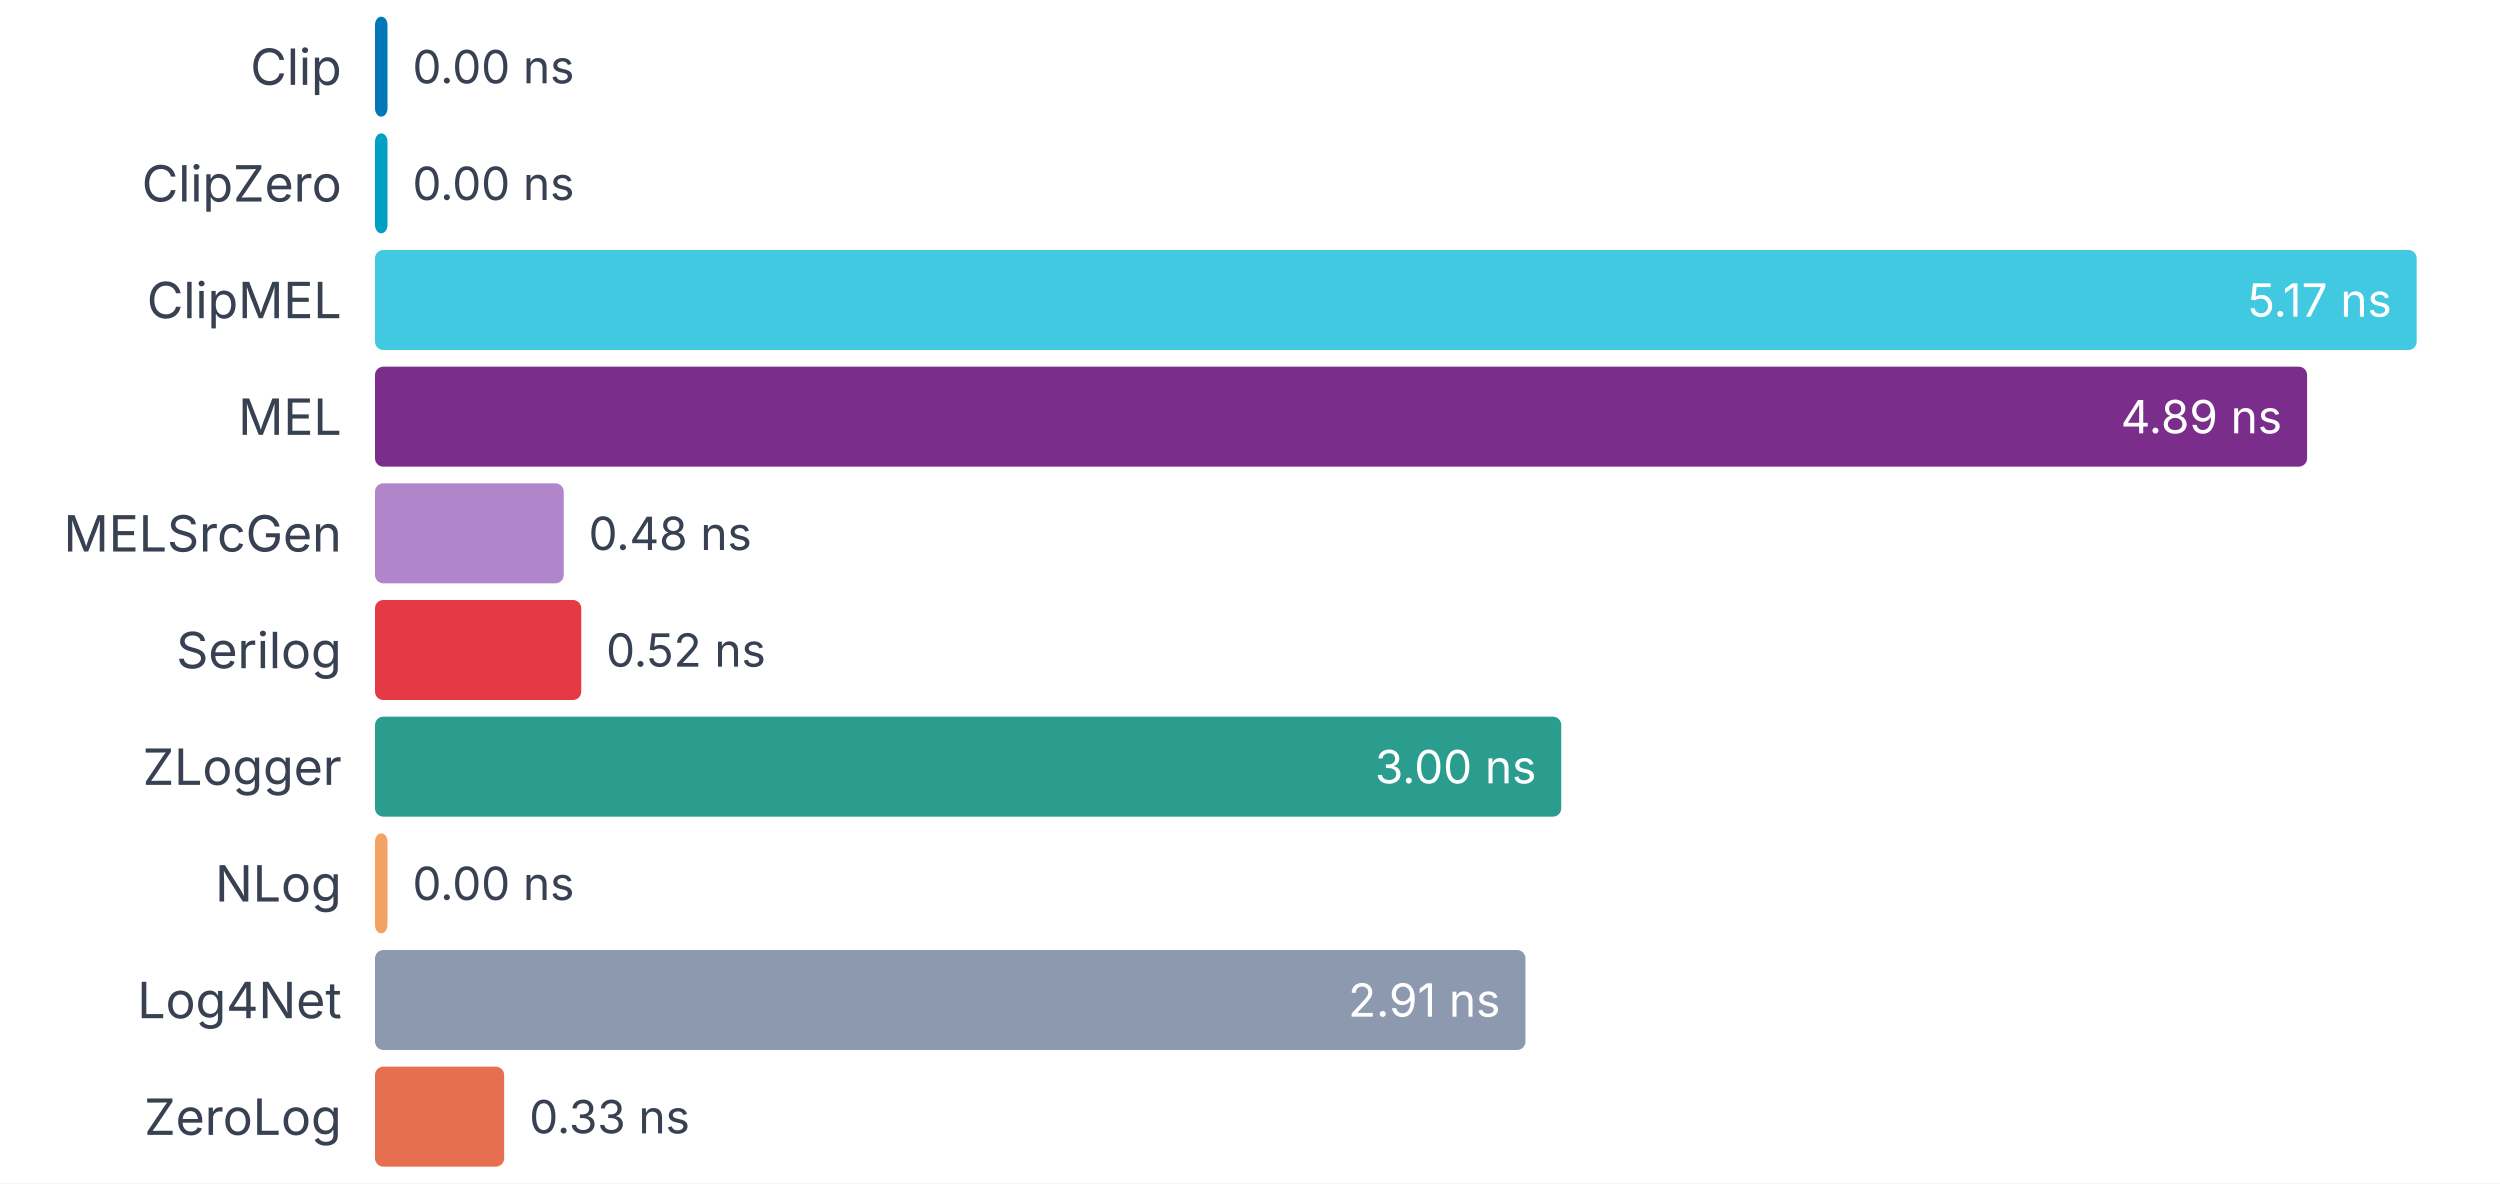
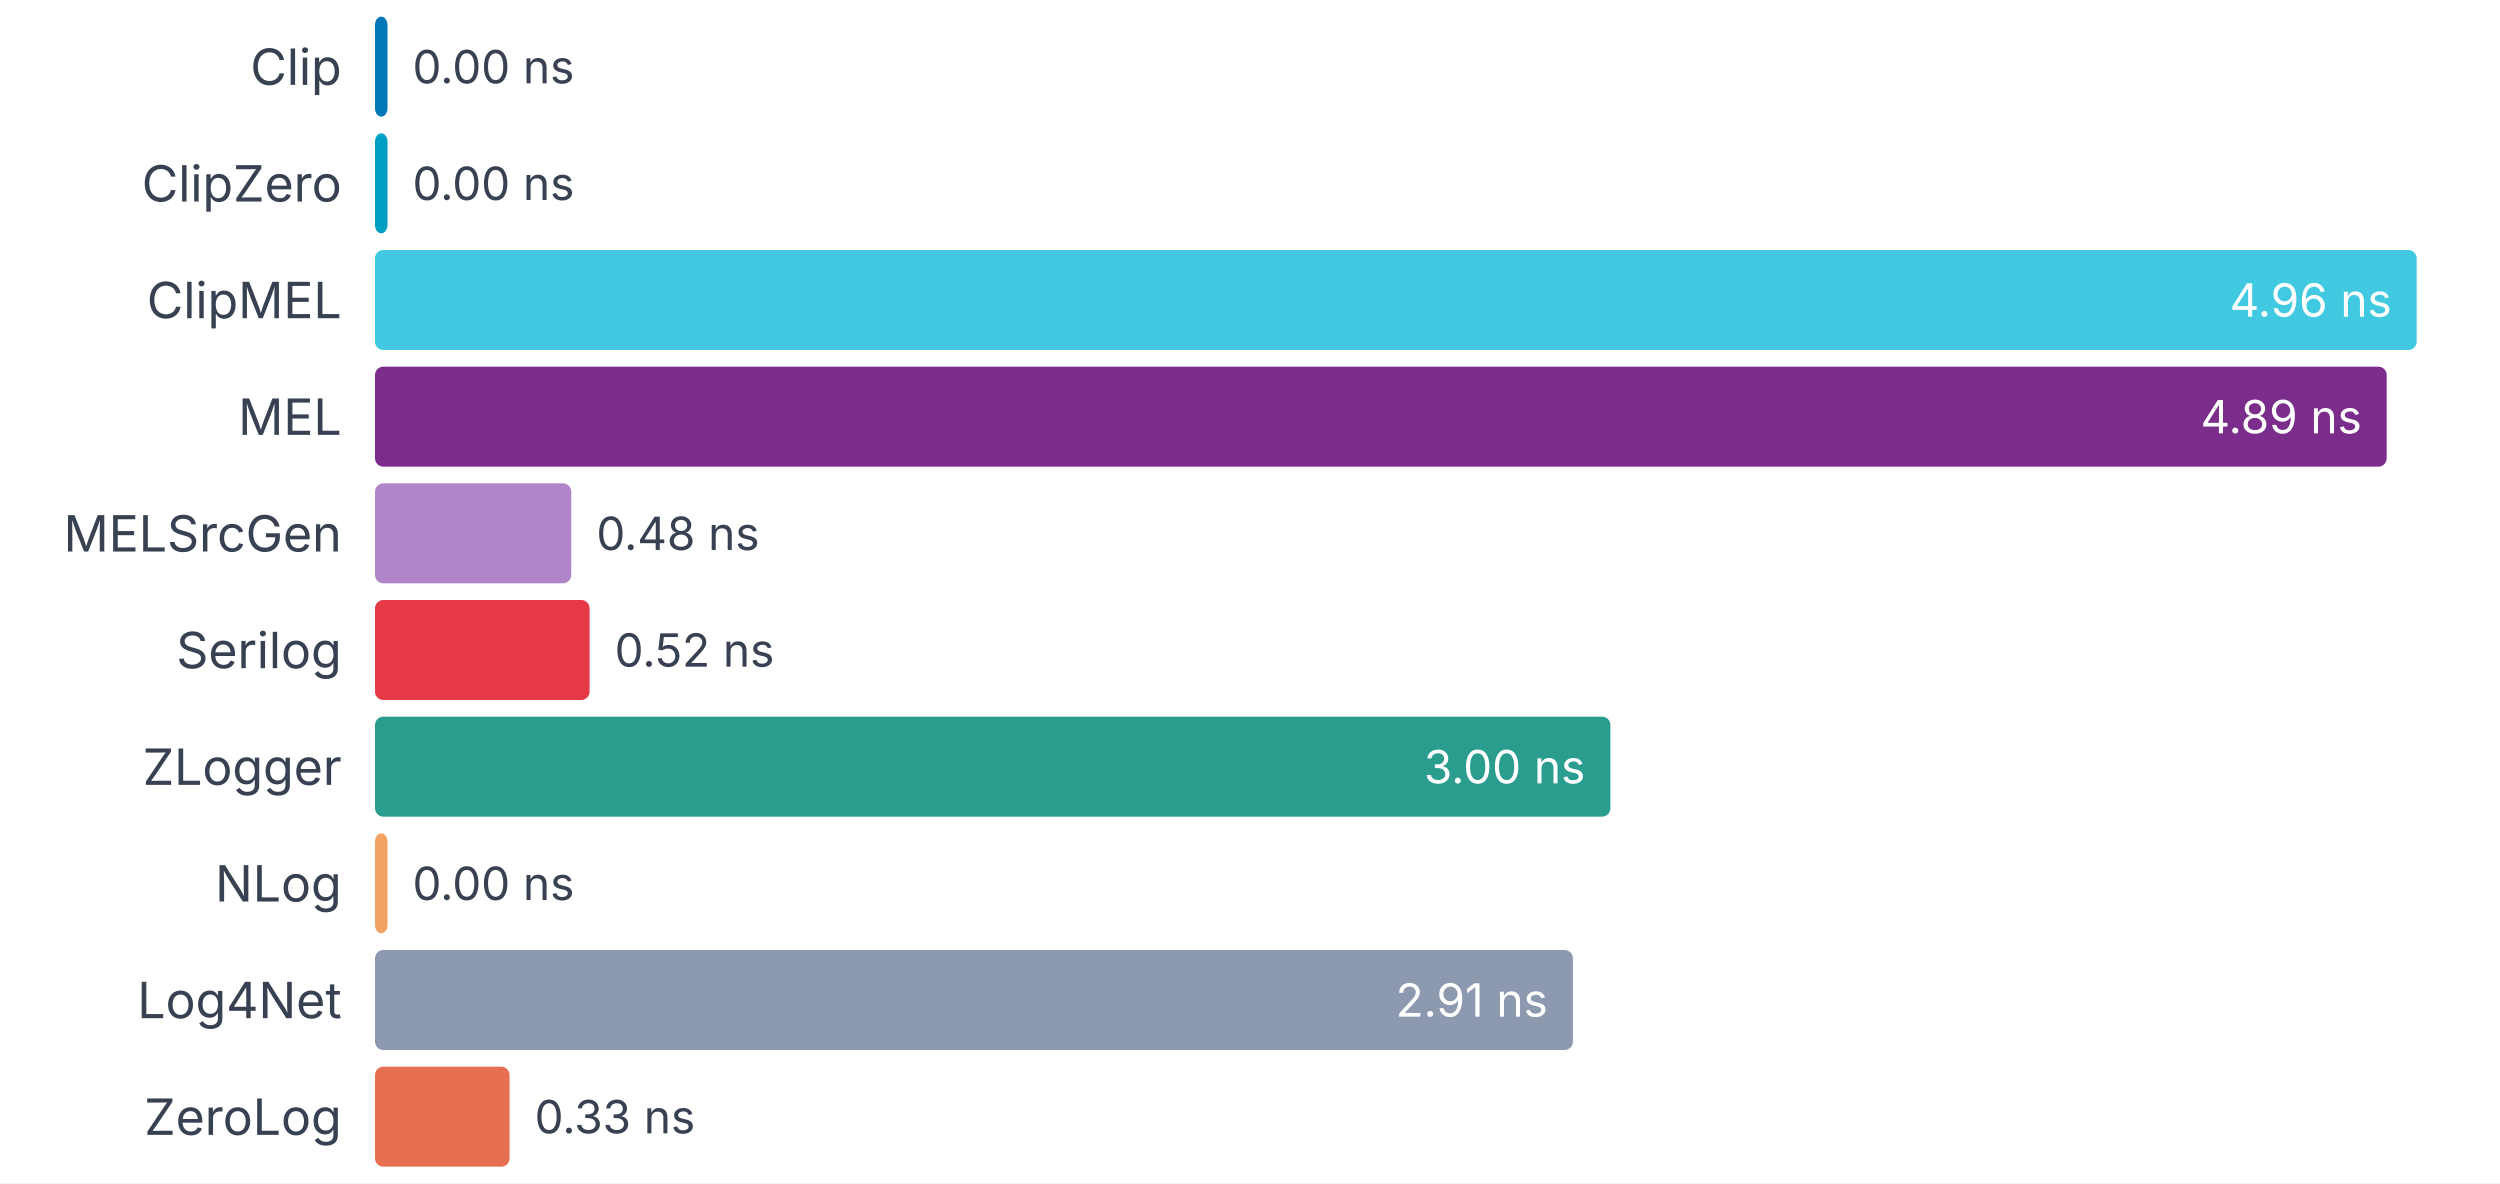
<svg xmlns="http://www.w3.org/2000/svg" width="600" height="284" viewBox="0 0 600 284" font-family="system-ui, -apple-system, sans-serif">
  <rect width="600" height="284" fill="white" />
  <text x="82" y="16.0" text-anchor="end" dominant-baseline="central" font-size="12" fill="#374151">Clip</text>
  <rect x="90" y="4" width="3.0" height="24" rx="2" fill="#0077b6" />
  <text x="99" y="16.0" text-anchor="start" dominant-baseline="central" font-size="11" fill="#374151">0.00 ns</text>
  <text x="82" y="44.0" text-anchor="end" dominant-baseline="central" font-size="12" fill="#374151">ClipZero</text>
  <rect x="90" y="32" width="3.0" height="24" rx="2" fill="#00a0c4" />
  <text x="99" y="44.0" text-anchor="start" dominant-baseline="central" font-size="11" fill="#374151">0.00 ns</text>
  <text x="82" y="72.0" text-anchor="end" dominant-baseline="central" font-size="12" fill="#374151">ClipMEL</text>
  <rect x="90" y="60" width="490.0" height="24" rx="2" fill="#40c9e0" />
-   <text x="574.0" y="72.0" text-anchor="end" dominant-baseline="central" font-size="11" fill="white">5.17 ns</text>
+   <text x="574.0" y="72.0" text-anchor="end" dominant-baseline="central" font-size="11" fill="white">4.96 ns</text>
  <text x="82" y="100.0" text-anchor="end" dominant-baseline="central" font-size="12" fill="#374151">MEL</text>
-   <rect x="90" y="88" width="463.7" height="24" rx="2" fill="#7b2d8b" />
-   <text x="547.669" y="100.0" text-anchor="end" dominant-baseline="central" font-size="11" fill="white">4.89 ns</text>
+   <rect x="90" y="88" width="482.8" height="24" rx="2" fill="#7b2d8b" />
+   <text x="566.815" y="100.0" text-anchor="end" dominant-baseline="central" font-size="11" fill="white">4.89 ns</text>
  <text x="82" y="128.0" text-anchor="end" dominant-baseline="central" font-size="12" fill="#374151">MELSrcGen</text>
-   <rect x="90" y="116" width="45.3" height="24" rx="2" fill="#b185c9" />
-   <text x="141.259" y="128.0" text-anchor="start" dominant-baseline="central" font-size="11" fill="#374151">0.48 ns</text>
+   <rect x="90" y="116" width="47.1" height="24" rx="2" fill="#b185c9" />
+   <text x="143.128" y="128.0" text-anchor="start" dominant-baseline="central" font-size="11" fill="#374151">0.48 ns</text>
  <text x="82" y="156.0" text-anchor="end" dominant-baseline="central" font-size="12" fill="#374151">Serilog</text>
-   <rect x="90" y="144" width="49.5" height="24" rx="2" fill="#e63946" />
-   <text x="145.467" y="156.0" text-anchor="start" dominant-baseline="central" font-size="11" fill="#374151">0.52 ns</text>
+   <rect x="90" y="144" width="51.5" height="24" rx="2" fill="#e63946" />
+   <text x="147.51" y="156.0" text-anchor="start" dominant-baseline="central" font-size="11" fill="#374151">0.52 ns</text>
  <text x="82" y="184.0" text-anchor="end" dominant-baseline="central" font-size="12" fill="#374151">ZLogger</text>
-   <rect x="90" y="172" width="284.7" height="24" rx="2" fill="#2a9d8f" />
-   <text x="368.7" y="184.0" text-anchor="end" dominant-baseline="central" font-size="11" fill="white">3.00 ns</text>
+   <rect x="90" y="172" width="296.5" height="24" rx="2" fill="#2a9d8f" />
+   <text x="380.456" y="184.0" text-anchor="end" dominant-baseline="central" font-size="11" fill="white">3.00 ns</text>
  <text x="82" y="212.0" text-anchor="end" dominant-baseline="central" font-size="12" fill="#374151">NLog</text>
  <rect x="90" y="200" width="3.0" height="24" rx="2" fill="#f4a261" />
  <text x="99" y="212.0" text-anchor="start" dominant-baseline="central" font-size="11" fill="#374151">0.00 ns</text>
  <text x="82" y="240.0" text-anchor="end" dominant-baseline="central" font-size="12" fill="#374151">Log4Net</text>
-   <rect x="90" y="228" width="276.1" height="24" rx="2" fill="#8d99ae" />
-   <text x="360.056" y="240.0" text-anchor="end" dominant-baseline="central" font-size="11" fill="white">2.91 ns</text>
+   <rect x="90" y="228" width="287.5" height="24" rx="2" fill="#8d99ae" />
+   <text x="371.454" y="240.0" text-anchor="end" dominant-baseline="central" font-size="11" fill="white">2.91 ns</text>
  <text x="82" y="268.0" text-anchor="end" dominant-baseline="central" font-size="12" fill="#374151">ZeroLog</text>
-   <rect x="90" y="256" width="31.0" height="24" rx="2" fill="#e76f51" />
-   <text x="127.022" y="268.0" text-anchor="start" dominant-baseline="central" font-size="11" fill="#374151">0.33 ns</text>
+   <rect x="90" y="256" width="32.3" height="24" rx="2" fill="#e76f51" />
+   <text x="128.303" y="268.0" text-anchor="start" dominant-baseline="central" font-size="11" fill="#374151">0.33 ns</text>
</svg>
